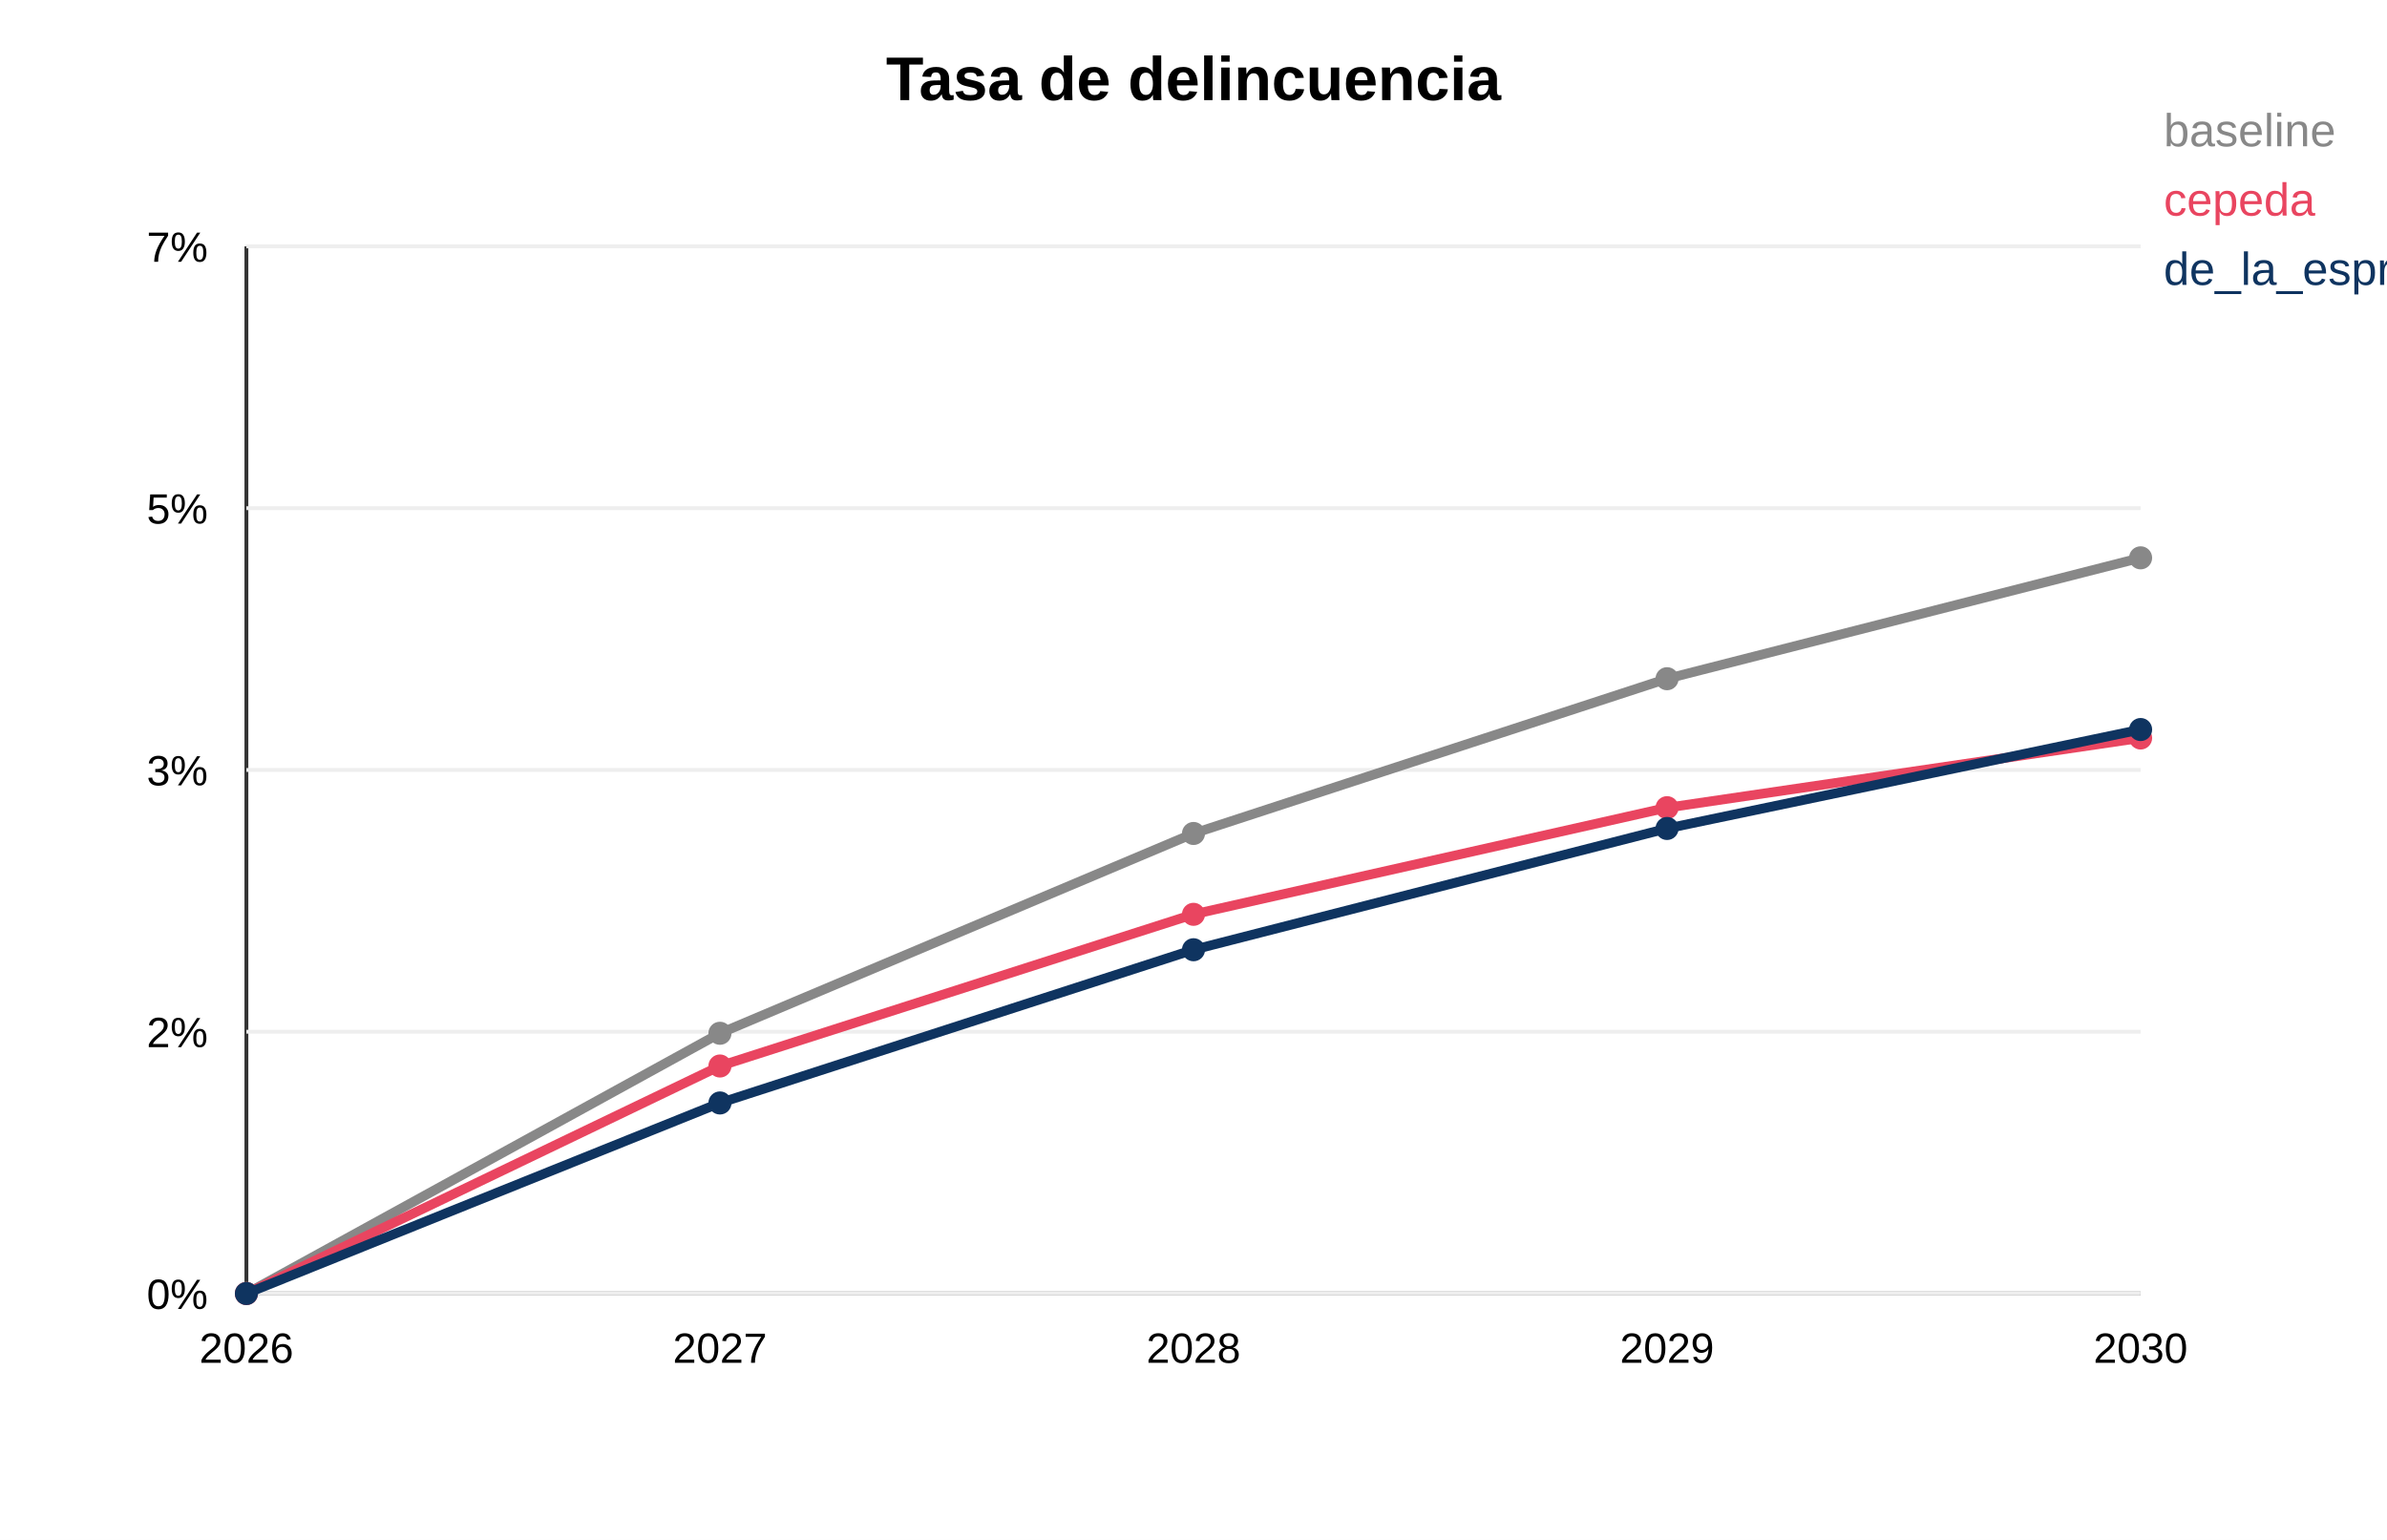
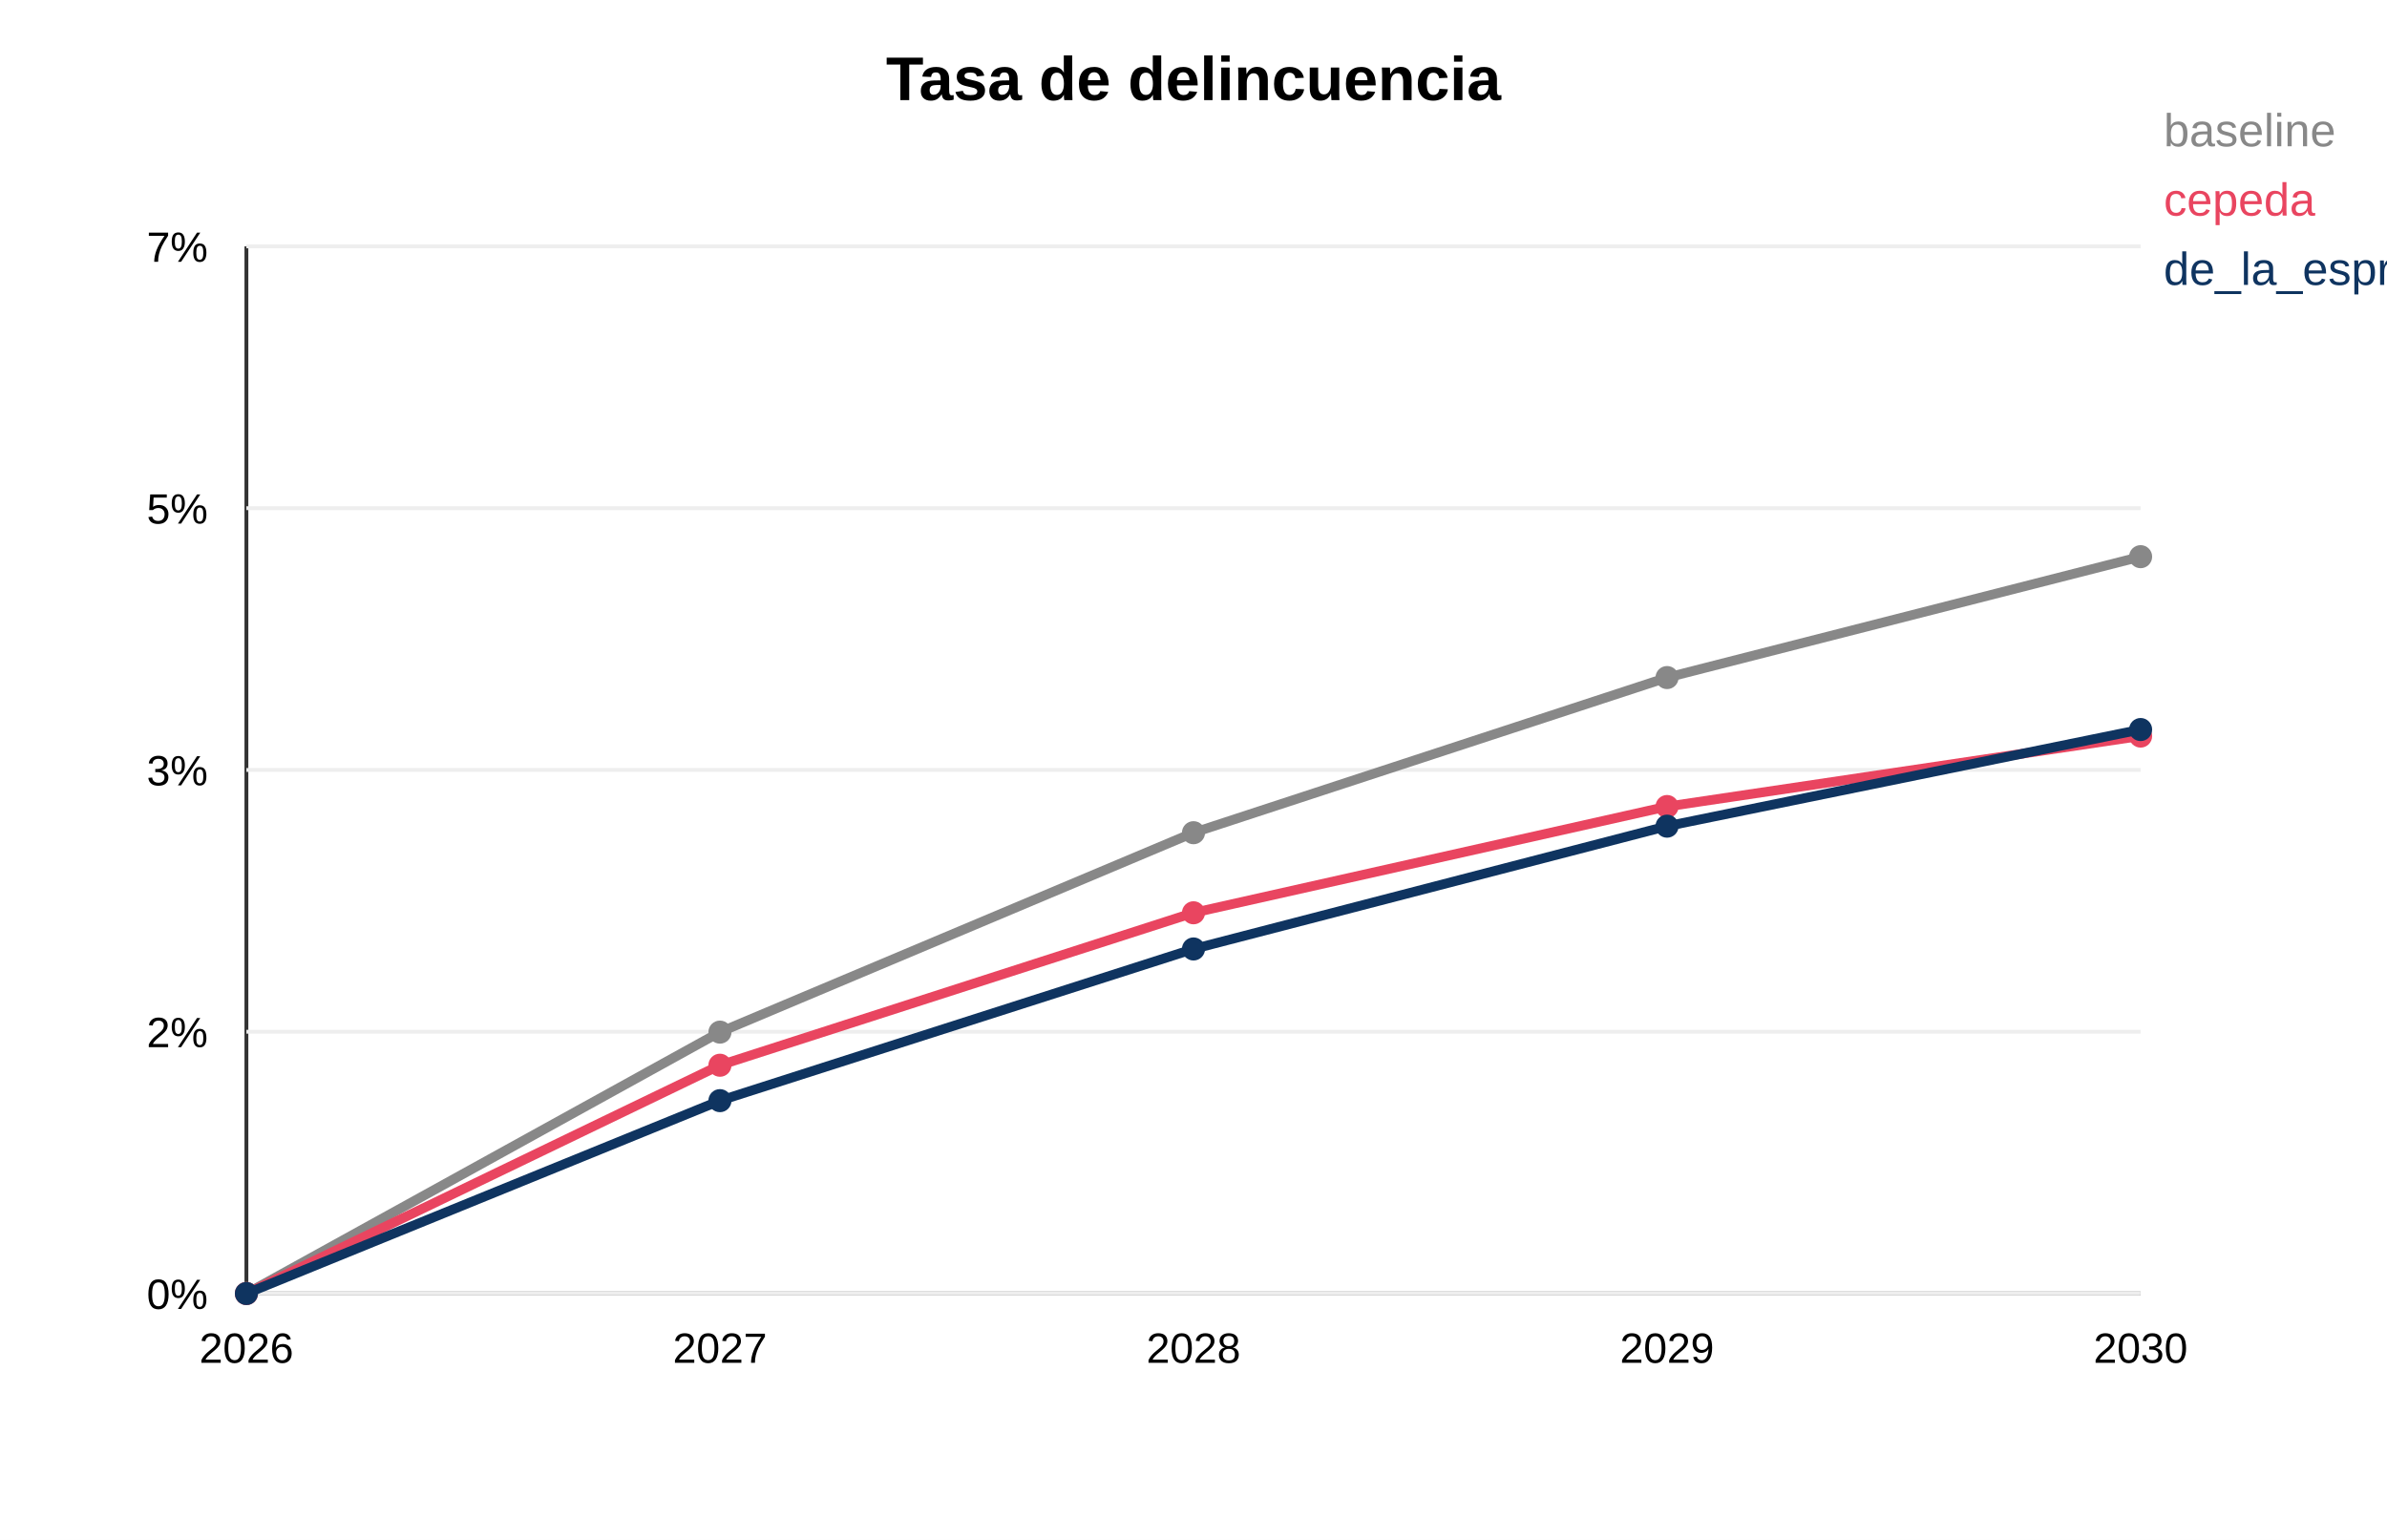
<svg xmlns="http://www.w3.org/2000/svg" width="620" height="400" font-family="Arial">
  <rect width="620" height="400" fill="white" />
  <text x="310.0" y="26" font-size="16" font-weight="bold" text-anchor="middle">Tasa de delincuencia</text>
  <line x1="64" y1="336" x2="556" y2="336" stroke="#333" />
  <line x1="64" y1="64" x2="64" y2="336" stroke="#333" />
  <text x="54" y="340.0" font-size="11" text-anchor="end">0%</text>
  <line x1="64" y1="336.0" x2="556" y2="336.0" stroke="#eee" />
  <text x="54" y="272.0" font-size="11" text-anchor="end">2%</text>
  <line x1="64" y1="268.0" x2="556" y2="268.0" stroke="#eee" />
  <text x="54" y="204.0" font-size="11" text-anchor="end">3%</text>
  <line x1="64" y1="200.0" x2="556" y2="200.0" stroke="#eee" />
  <text x="54" y="136.0" font-size="11" text-anchor="end">5%</text>
  <line x1="64" y1="132.0" x2="556" y2="132.0" stroke="#eee" />
  <text x="54" y="68.0" font-size="11" text-anchor="end">7%</text>
  <line x1="64" y1="64.0" x2="556" y2="64.0" stroke="#eee" />
  <text x="64.0" y="354" font-size="11" text-anchor="middle">2026</text>
  <text x="187.0" y="354" font-size="11" text-anchor="middle">2027</text>
  <text x="310.0" y="354" font-size="11" text-anchor="middle">2028</text>
  <text x="433.0" y="354" font-size="11" text-anchor="middle">2029</text>
  <text x="556.0" y="354" font-size="11" text-anchor="middle">2030</text>
-   <polyline points="64.0,336.0 187.0,268.4 310.0,216.5 433.0,176.3 556.0,144.9" fill="none" stroke="#888888" stroke-width="2.5" />
+   <polyline points="64.0,336.0 187.0,268.1 310.0,216.3 433.0,176.0 556.0,144.6" fill="none" stroke="#888888" stroke-width="2.5" />
  <circle cx="64.0" cy="336.0" r="3" fill="#888888" />
-   <circle cx="187.0" cy="268.4" r="3" fill="#888888" />
-   <circle cx="310.0" cy="216.5" r="3" fill="#888888" />
-   <circle cx="433.0" cy="176.3" r="3" fill="#888888" />
-   <circle cx="556.0" cy="144.9" r="3" fill="#888888" />
+   <circle cx="187.0" cy="268.1" r="3" fill="#888888" />
+   <circle cx="310.0" cy="216.3" r="3" fill="#888888" />
+   <circle cx="433.0" cy="176.0" r="3" fill="#888888" />
+   <circle cx="556.0" cy="144.6" r="3" fill="#888888" />
  <text x="562" y="38" font-size="12" fill="#888888">baseline</text>
-   <polyline points="64.0,336.0 187.0,276.9 310.0,237.5 433.0,209.8 556.0,191.7" fill="none" stroke="#E94560" stroke-width="2.5" />
+   <polyline points="64.0,336.0 187.0,276.7 310.0,237.1 433.0,209.5 556.0,191.2" fill="none" stroke="#E94560" stroke-width="2.5" />
  <circle cx="64.0" cy="336.0" r="3" fill="#E94560" />
-   <circle cx="187.0" cy="276.9" r="3" fill="#E94560" />
-   <circle cx="310.0" cy="237.5" r="3" fill="#E94560" />
-   <circle cx="433.0" cy="209.8" r="3" fill="#E94560" />
-   <circle cx="556.0" cy="191.7" r="3" fill="#E94560" />
+   <circle cx="187.0" cy="276.7" r="3" fill="#E94560" />
+   <circle cx="310.0" cy="237.1" r="3" fill="#E94560" />
+   <circle cx="433.0" cy="209.5" r="3" fill="#E94560" />
+   <circle cx="556.0" cy="191.2" r="3" fill="#E94560" />
  <text x="562" y="56" font-size="12" fill="#E94560">cepeda</text>
-   <polyline points="64.0,336.0 187.0,286.5 310.0,246.7 433.0,215.2 556.0,189.5" fill="none" stroke="#0F3460" stroke-width="2.5" />
+   <polyline points="64.0,336.0 187.0,285.9 310.0,246.5 433.0,214.6 556.0,189.5" fill="none" stroke="#0F3460" stroke-width="2.5" />
  <circle cx="64.0" cy="336.0" r="3" fill="#0F3460" />
-   <circle cx="187.0" cy="286.5" r="3" fill="#0F3460" />
-   <circle cx="310.0" cy="246.7" r="3" fill="#0F3460" />
-   <circle cx="433.0" cy="215.2" r="3" fill="#0F3460" />
+   <circle cx="187.0" cy="285.9" r="3" fill="#0F3460" />
+   <circle cx="310.0" cy="246.5" r="3" fill="#0F3460" />
+   <circle cx="433.0" cy="214.6" r="3" fill="#0F3460" />
  <circle cx="556.0" cy="189.5" r="3" fill="#0F3460" />
  <text x="562" y="74" font-size="12" fill="#0F3460">de_la_espriella</text>
</svg>
